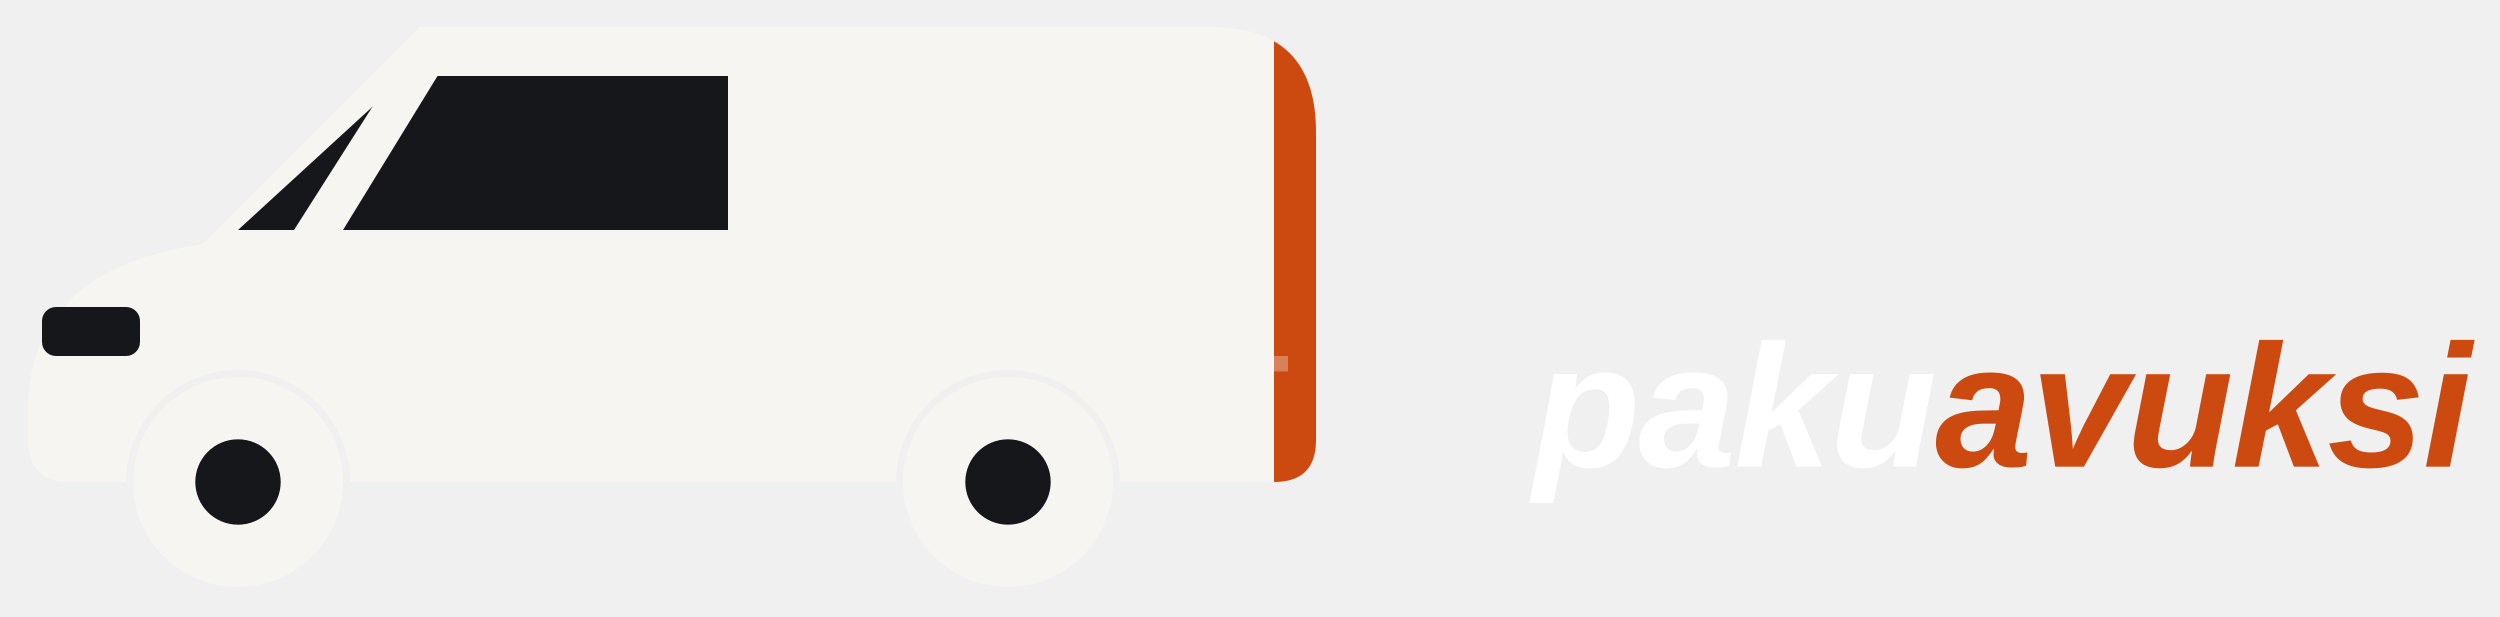
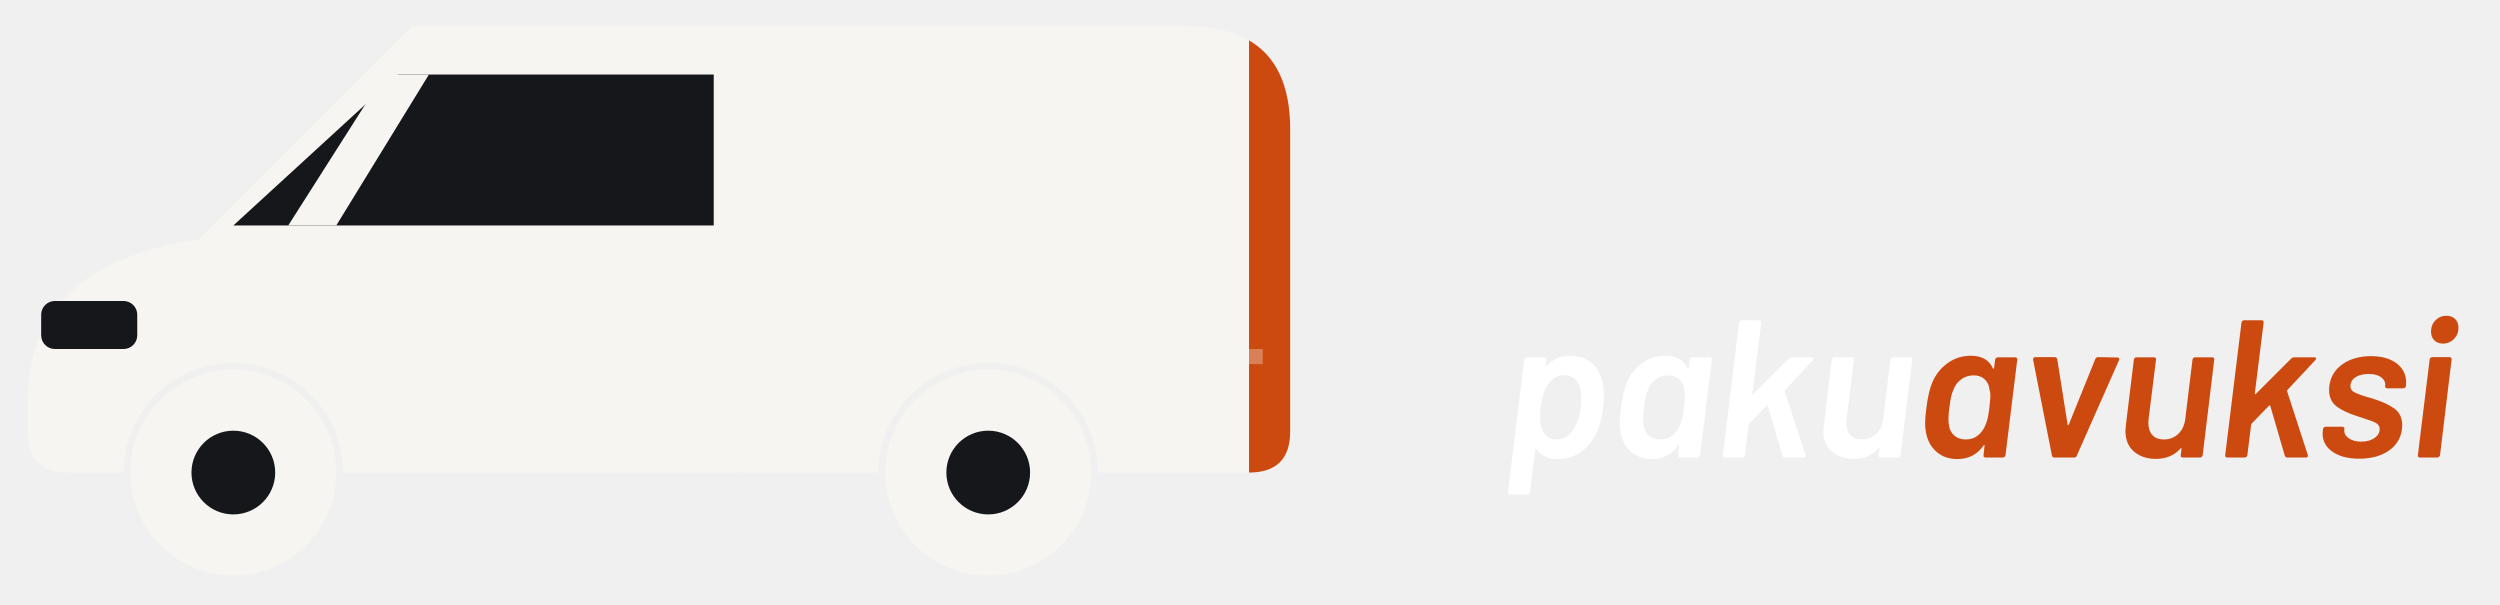
- <svg xmlns="http://www.w3.org/2000/svg" viewBox="0 6 300 74" width="300" height="74" role="img" aria-label="Pakuavuksi">
+ <svg xmlns="http://www.w3.org/2000/svg" viewBox="0 6 306 74" width="306" height="74" role="img" aria-label="Pakuavuksi">
  <g transform="translate(0,0) scale(0.84) translate(206,0) scale(-1,1)">
    <defs>
      <clipPath id="vd">
        <path d="M18 26 Q18 11 33 11 L146 11 L177 42 Q190 44 196 50 Q202 56 202 66 L202 70 Q202 76 196 76 L188 76 A16 16 0 0 0 156 76 L78 76 A16 16 0 0 0 46 76 L24 76 Q18 76 18 70 Z" />
      </clipPath>
    </defs>
    <path d="M18 26 Q18 11 33 11 L146 11 L177 42 Q190 44 196 50 Q202 56 202 66 L202 70 Q202 76 196 76 L188 76 A16 16 0 0 0 156 76 L78 76 A16 16 0 0 0 46 76 L24 76 Q18 76 18 70 Z" fill="#f7f5f1" />
    <g clip-path="url(#vd)">
      <rect x="16" y="5" width="8" height="78" fill="#cc4a10" />
      <rect x="22" y="58" width="164" height="2.2" fill="#f7f5f1" opacity=".32" />
      <rect x="96" y="44" width="2.2" height="32" fill="#f7f5f1" opacity=".32" />
    </g>
    <path d="M102 18 L148 18 L172 40 L102 40 Z" fill="#15171b" />
    <path d="M150 18 L164 40 L157 40 L143.5 18 Z" fill="#f7f5f1" />
    <rect x="186" y="51" width="14" height="7" rx="2" fill="#15171b" />
    <circle cx="62" cy="76" r="15" fill="#f7f5f1" />
    <circle cx="62" cy="76" r="6.1" fill="#15171b" />
    <circle cx="172" cy="76" r="15" fill="#f7f5f1" />
    <circle cx="172" cy="76" r="6.1" fill="#15171b" />
  </g>
-   <path d="M191.465 52.7Q190.173 52.7 189.399 53.602Q188.625 54.504 188.276 56.319Q188.102 57.273 188.102 57.888Q188.102 58.985 188.645 59.606Q189.188 60.226 190.163 60.226Q191.208 60.226 191.813 59.57Q192.418 58.914 192.767 57.458Q193.116 56.001 193.116 54.884Q193.116 53.797 192.721 53.248Q192.326 52.7 191.465 52.7ZM189.055 52.638Q189.793 51.613 190.639 51.156Q191.485 50.7 192.695 50.7Q194.326 50.7 195.238 51.669Q196.151 52.638 196.151 54.33Q196.151 56.401 195.515 58.365Q194.879 60.329 193.726 61.267Q192.572 62.205 190.788 62.205Q189.506 62.205 188.707 61.672Q187.907 61.139 187.579 60.175H187.558Q187.486 60.811 187.23 62.103L186.41 66.358H183.539L186.03 53.458L186.235 52.331L186.43 50.905H189.25Q189.25 51.049 189.173 51.7Q189.096 52.351 189.014 52.638ZM205.774 62.103Q204.749 62.103 204.195 61.672Q203.641 61.241 203.641 60.534Q203.641 60.154 203.693 59.877H203.631Q202.77 61.21 201.929 61.708Q201.088 62.205 199.878 62.205Q198.443 62.205 197.586 61.349Q196.73 60.493 196.73 59.149Q196.73 57.252 198.038 56.283Q199.345 55.314 202.278 55.263L204.236 55.232Q204.451 54.258 204.451 53.889Q204.451 52.577 203.149 52.577Q202.185 52.577 201.714 52.951Q201.242 53.325 201.068 54.033L198.371 53.715Q198.719 52.238 199.945 51.469Q201.17 50.7 203.2 50.7Q205.323 50.7 206.312 51.449Q207.302 52.197 207.302 53.725Q207.302 54.104 207.056 55.335L206.328 58.955Q206.246 59.416 206.246 59.693Q206.246 59.939 206.348 60.072Q206.451 60.206 206.584 60.267Q206.717 60.329 206.851 60.344Q206.984 60.359 207.056 60.359Q207.363 60.359 207.692 60.288L207.548 61.877Q207.117 62.041 206.676 62.072Q206.236 62.103 205.774 62.103ZM203.918 56.842H202.257Q201.057 56.863 200.365 57.334Q199.673 57.806 199.673 58.667Q199.673 59.385 200.078 59.79Q200.483 60.195 201.17 60.195Q202.021 60.195 202.718 59.534Q203.416 58.873 203.693 57.786ZM215.572 62.0 213.644 56.904 212.208 57.673 211.337 62.0H208.466L211.419 46.783H214.3L212.588 55.499L217.356 50.905H220.658L215.808 55.232L218.627 62.0ZM224.836 50.905 223.626 57.006Q223.359 58.268 223.359 58.698Q223.359 60.021 224.918 60.021Q225.954 60.021 226.83 59.19Q227.707 58.36 227.943 57.119L229.153 50.905H232.045L230.342 59.631Q230.178 60.441 229.953 62.0H227.205Q227.205 61.908 227.302 61.139Q227.4 60.37 227.451 60.103H227.42Q226.641 61.2 225.713 61.698Q224.785 62.195 223.595 62.195Q222.037 62.195 221.247 61.446Q220.458 60.698 220.458 59.283Q220.458 59.026 220.529 58.457Q220.601 57.888 220.673 57.601L221.975 50.905Z" fill="#ffffff" />
-   <path d="M241.36 62.103Q240.335 62.103 239.781 61.672Q239.227 61.241 239.227 60.534Q239.227 60.154 239.279 59.877H239.217Q238.356 61.21 237.515 61.708Q236.674 62.205 235.464 62.205Q234.029 62.205 233.172 61.349Q232.316 60.493 232.316 59.149Q232.316 57.252 233.624 56.283Q234.931 55.314 237.864 55.263L239.822 55.232Q240.037 54.258 240.037 53.889Q240.037 52.577 238.735 52.577Q237.771 52.577 237.3 52.951Q236.828 53.325 236.654 54.033L233.957 53.715Q234.305 52.238 235.531 51.469Q236.756 50.7 238.786 50.7Q240.909 50.7 241.898 51.449Q242.888 52.197 242.888 53.725Q242.888 54.104 242.642 55.335L241.914 58.955Q241.832 59.416 241.832 59.693Q241.832 59.939 241.934 60.072Q242.037 60.206 242.17 60.267Q242.304 60.329 242.437 60.344Q242.57 60.359 242.642 60.359Q242.95 60.359 243.278 60.288L243.134 61.877Q242.703 62.041 242.263 62.072Q241.822 62.103 241.36 62.103ZM239.504 56.842H237.843Q236.643 56.863 235.951 57.334Q235.259 57.806 235.259 58.667Q235.259 59.385 235.664 59.79Q236.069 60.195 236.756 60.195Q237.607 60.195 238.304 59.534Q239.002 58.873 239.279 57.786ZM250.071 62.0H246.625L244.821 50.905H247.784L248.512 57.109Q248.553 57.417 248.646 58.524Q248.738 59.631 248.738 59.867Q249.363 58.401 249.989 57.14L253.229 50.905H256.326ZM260.422 50.905 259.212 57.006Q258.946 58.268 258.946 58.698Q258.946 60.021 260.504 60.021Q261.54 60.021 262.416 59.19Q263.293 58.36 263.529 57.119L264.739 50.905H267.631L265.928 59.631Q265.764 60.441 265.539 62.0H262.791Q262.791 61.908 262.888 61.139Q262.986 60.37 263.037 60.103H263.006Q262.227 61.2 261.299 61.698Q260.371 62.195 259.181 62.195Q257.623 62.195 256.833 61.446Q256.044 60.698 256.044 59.283Q256.044 59.026 256.115 58.457Q256.187 57.888 256.259 57.601L257.561 50.905ZM275.265 62.0 273.337 56.904 271.901 57.673 271.03 62.0H268.159L271.112 46.783H273.993L272.281 55.499L277.049 50.905H280.35L275.5 55.232L278.32 62.0ZM289.533 58.575Q289.533 60.359 288.215 61.282Q286.898 62.205 284.375 62.205Q282.314 62.205 281.125 61.477Q279.935 60.749 279.515 59.221L282.088 58.852Q282.304 59.621 282.878 59.959Q283.452 60.298 284.58 60.298Q285.698 60.298 286.277 59.939Q286.857 59.58 286.857 58.903Q286.857 58.37 286.431 58.088Q286.005 57.806 284.56 57.499Q282.519 57.037 281.683 56.222Q280.848 55.407 280.848 54.115Q280.848 52.474 282.135 51.603Q283.421 50.731 285.811 50.731Q287.923 50.731 288.959 51.454Q289.994 52.177 290.24 53.684L287.667 53.981Q287.492 53.274 286.99 52.956Q286.487 52.638 285.616 52.638Q283.514 52.638 283.514 53.869Q283.514 54.207 283.719 54.433Q283.924 54.658 284.303 54.822Q284.683 54.986 286.129 55.325Q287.995 55.745 288.764 56.524Q289.533 57.304 289.533 58.575ZM293.65 48.906 294.07 46.783H296.951L296.531 48.906ZM291.117 62.0 293.27 50.905H296.152L293.988 62.0Z" fill="#cc4a10" />
+   <path d="M196.312 54.44Q196.312 55.232 196.216 55.904Q196.024 57.584 195.472 58.832Q194.776 60.416 193.528 61.304Q192.28 62.192 190.576 62.192Q188.92 62.192 188.056 60.968Q188.032 60.92 187.984 60.944Q187.936 60.968 187.912 61.04L187.264 66.248Q187.264 66.368 187.168 66.452Q187.072 66.536 186.952 66.536H184.816Q184.696 66.536 184.624 66.452Q184.552 66.368 184.576 66.248L186.568 50.024Q186.592 49.904 186.676 49.82Q186.76 49.736 186.88 49.736H189.016Q189.136 49.736 189.208 49.82Q189.28 49.904 189.256 50.024L189.184 50.744Q189.16 50.816 189.208 50.84Q189.256 50.864 189.304 50.792Q190.48 49.544 192.136 49.544Q193.792 49.544 194.824 50.432Q195.856 51.32 196.168 52.904Q196.312 53.624 196.312 54.44ZM193.48 55.856Q193.552 55.28 193.552 54.776Q193.552 53.768 193.264 53.096Q192.76 51.92 191.44 51.92Q190.216 51.92 189.472 53.072Q188.824 54.008 188.584 55.856Q188.512 56.456 188.512 56.984Q188.512 58.088 188.824 58.736Q189.304 59.792 190.432 59.792Q191.68 59.792 192.424 58.784Q193.264 57.656 193.48 55.856ZM207.156 49.736H209.292Q209.412 49.736 209.484 49.82Q209.556 49.904 209.532 50.024L208.092 61.712Q208.068 61.832 207.984 61.916Q207.9 62.0 207.78 62.0H205.644Q205.524 62.0 205.452 61.916Q205.38 61.832 205.404 61.712L205.524 60.584Q205.548 60.488 205.5 60.476Q205.452 60.464 205.404 60.536Q204.252 62.192 202.188 62.192Q200.628 62.192 199.584 61.244Q198.54 60.296 198.324 58.688Q198.252 58.256 198.252 57.776Q198.252 57.104 198.42 55.856Q198.66 53.912 199.14 52.784Q199.764 51.344 201.012 50.444Q202.26 49.544 203.868 49.544Q205.836 49.544 206.556 51.08Q206.604 51.152 206.652 51.14Q206.7 51.128 206.7 51.032L206.82 50.024Q206.844 49.904 206.94 49.82Q207.036 49.736 207.156 49.736ZM206.124 55.88Q206.244 54.752 206.244 54.44Q206.244 54.032 206.124 53.624Q206.052 52.904 205.536 52.424Q205.02 51.944 204.204 51.944Q203.34 51.944 202.68 52.424Q202.02 52.904 201.732 53.672Q201.564 54.032 201.456 54.476Q201.348 54.92 201.228 55.856Q201.108 56.696 201.108 57.32Q201.108 57.704 201.18 58.064Q201.276 58.832 201.828 59.312Q202.38 59.792 203.244 59.792Q204.084 59.792 204.696 59.312Q205.308 58.832 205.62 58.064Q205.788 57.704 205.896 57.26Q206.004 56.816 206.124 55.88ZM210.872 61.712 212.864 45.488Q212.888 45.368 212.972 45.284Q213.056 45.2 213.176 45.2H215.336Q215.456 45.2 215.528 45.284Q215.6 45.368 215.576 45.488L214.496 54.152Q214.496 54.224 214.544 54.248Q214.592 54.272 214.64 54.2L218.936 49.904Q219.104 49.736 219.32 49.736H221.768Q221.984 49.736 221.984 49.88Q221.984 50.0 221.888 50.096L218.48 53.744Q218.408 53.816 218.456 53.912L220.976 61.664Q221.0 61.712 221.0 61.784Q221.0 62.0 220.736 62.0H218.48Q218.24 62.0 218.168 61.784L216.392 55.688Q216.368 55.64 216.32 55.628Q216.272 55.616 216.224 55.664L214.088 57.872Q214.04 57.968 214.04 58.04L213.584 61.712Q213.56 61.832 213.476 61.916Q213.392 62.0 213.272 62.0H211.112Q210.992 62.0 210.92 61.916Q210.848 61.832 210.872 61.712ZM231.7 49.736H233.812Q233.932 49.736 234.004 49.82Q234.076 49.904 234.052 50.024L232.636 61.712Q232.612 61.832 232.528 61.916Q232.444 62.0 232.324 62.0H230.188Q230.068 62.0 229.996 61.916Q229.924 61.832 229.948 61.712L230.044 60.944Q230.068 60.872 230.02 60.848Q229.972 60.824 229.924 60.896Q228.796 62.168 226.9 62.168Q225.292 62.168 224.236 61.28Q223.18 60.392 223.18 58.736Q223.18 58.544 223.228 58.112L224.212 50.024Q224.236 49.904 224.32 49.82Q224.404 49.736 224.524 49.736H226.684Q226.804 49.736 226.876 49.82Q226.948 49.904 226.924 50.024L226.012 57.32Q225.988 57.464 225.988 57.776Q225.988 58.712 226.48 59.252Q226.972 59.792 227.884 59.792Q228.916 59.792 229.636 59.12Q230.356 58.448 230.5 57.32L231.388 50.024Q231.412 49.904 231.496 49.82Q231.58 49.736 231.7 49.736Z" fill="#ffffff" />
+   <path d="M244.536 49.736H246.672Q246.792 49.736 246.864 49.82Q246.936 49.904 246.912 50.024L245.472 61.712Q245.448 61.832 245.364 61.916Q245.28 62.0 245.16 62.0H243.024Q242.904 62.0 242.832 61.916Q242.76 61.832 242.784 61.712L242.904 60.584Q242.928 60.488 242.88 60.476Q242.832 60.464 242.784 60.536Q241.632 62.192 239.568 62.192Q238.008 62.192 236.964 61.244Q235.92 60.296 235.704 58.688Q235.632 58.256 235.632 57.776Q235.632 57.104 235.8 55.856Q236.04 53.912 236.52 52.784Q237.144 51.344 238.392 50.444Q239.64 49.544 241.248 49.544Q243.216 49.544 243.936 51.08Q243.984 51.152 244.032 51.14Q244.08 51.128 244.08 51.032L244.2 50.024Q244.224 49.904 244.32 49.82Q244.416 49.736 244.536 49.736ZM243.504 55.88Q243.624 54.752 243.624 54.44Q243.624 54.032 243.504 53.624Q243.432 52.904 242.916 52.424Q242.4 51.944 241.584 51.944Q240.72 51.944 240.06 52.424Q239.4 52.904 239.112 53.672Q238.944 54.032 238.836 54.476Q238.728 54.92 238.608 55.856Q238.488 56.696 238.488 57.32Q238.488 57.704 238.56 58.064Q238.656 58.832 239.208 59.312Q239.76 59.792 240.624 59.792Q241.464 59.792 242.076 59.312Q242.688 58.832 243.0 58.064Q243.168 57.704 243.276 57.26Q243.384 56.816 243.504 55.88ZM251.156 61.76 248.852 50.048V49.976Q248.852 49.856 248.924 49.784Q248.996 49.712 249.116 49.712H251.492Q251.732 49.712 251.804 49.952L253.076 57.968Q253.076 58.04 253.136 58.04Q253.196 58.04 253.22 57.968L256.46 49.952Q256.484 49.856 256.58 49.784Q256.676 49.712 256.796 49.712L259.172 49.76Q259.316 49.76 259.376 49.844Q259.436 49.928 259.364 50.096L254.204 61.76Q254.132 62.0 253.868 62.0H251.444Q251.204 62.0 251.156 61.76ZM268.672 49.736H270.784Q270.904 49.736 270.976 49.82Q271.048 49.904 271.024 50.024L269.608 61.712Q269.584 61.832 269.5 61.916Q269.416 62.0 269.296 62.0H267.16Q267.04 62.0 266.968 61.916Q266.896 61.832 266.92 61.712L267.016 60.944Q267.04 60.872 266.992 60.848Q266.944 60.824 266.896 60.896Q265.768 62.168 263.872 62.168Q262.264 62.168 261.208 61.28Q260.152 60.392 260.152 58.736Q260.152 58.544 260.2 58.112L261.184 50.024Q261.208 49.904 261.292 49.82Q261.376 49.736 261.496 49.736H263.656Q263.776 49.736 263.848 49.82Q263.92 49.904 263.896 50.024L262.984 57.32Q262.96 57.464 262.96 57.776Q262.96 58.712 263.452 59.252Q263.944 59.792 264.856 59.792Q265.888 59.792 266.608 59.12Q267.328 58.448 267.472 57.32L268.36 50.024Q268.384 49.904 268.468 49.82Q268.552 49.736 268.672 49.736ZM272.364 61.712 274.356 45.488Q274.38 45.368 274.464 45.284Q274.548 45.2 274.668 45.2H276.828Q276.948 45.2 277.02 45.284Q277.092 45.368 277.068 45.488L275.988 54.152Q275.988 54.224 276.036 54.248Q276.084 54.272 276.132 54.2L280.428 49.904Q280.596 49.736 280.812 49.736H283.26Q283.476 49.736 283.476 49.88Q283.476 50.0 283.38 50.096L279.972 53.744Q279.9 53.816 279.948 53.912L282.468 61.664Q282.492 61.712 282.492 61.784Q282.492 62.0 282.228 62.0H279.972Q279.732 62.0 279.66 61.784L277.884 55.688Q277.86 55.64 277.812 55.628Q277.764 55.616 277.716 55.664L275.58 57.872Q275.532 57.968 275.532 58.04L275.076 61.712Q275.052 61.832 274.968 61.916Q274.884 62.0 274.764 62.0H272.604Q272.484 62.0 272.412 61.916Q272.34 61.832 272.364 61.712ZM284.288 59.096Q284.288 58.856 284.312 58.736L284.336 58.52Q284.36 58.4 284.444 58.316Q284.528 58.232 284.648 58.232H286.712Q286.832 58.232 286.904 58.316Q286.976 58.4 286.952 58.52V58.568Q286.856 59.168 287.444 59.612Q288.032 60.056 289.016 60.056Q290 60.056 290.636 59.612Q291.272 59.168 291.272 58.52Q291.272 58.04 290.84 57.788Q290.408 57.536 289.448 57.248L288.584 56.96Q286.952 56.456 286.016 55.76Q285.08 55.064 285.08 53.72Q285.08 53.408 285.104 53.264Q285.32 51.56 286.724 50.576Q288.128 49.592 290.216 49.592Q292.184 49.592 293.348 50.48Q294.512 51.368 294.512 52.808Q294.512 53.096 294.488 53.24Q294.464 53.36 294.38 53.444Q294.296 53.528 294.176 53.528H292.184Q292.064 53.528 291.992 53.444Q291.92 53.36 291.944 53.24Q292.016 52.616 291.476 52.196Q290.936 51.776 289.928 51.776Q288.992 51.776 288.392 52.124Q287.792 52.472 287.696 53.096Q287.624 53.696 288.128 53.984Q288.632 54.272 289.88 54.632L290.384 54.776Q292.088 55.304 293.06 56.0Q294.032 56.696 294.032 58.064Q294.032 58.352 294.008 58.496Q293.792 60.2 292.376 61.172Q290.96 62.144 288.776 62.144Q286.712 62.144 285.5 61.292Q284.288 60.44 284.288 59.096ZM297.556 46.592Q297.556 45.752 298.108 45.2Q298.66 44.648 299.452 44.648Q300.1 44.648 300.508 45.044Q300.916 45.44 300.916 46.112Q300.916 46.928 300.364 47.492Q299.812 48.056 299.02 48.056Q298.348 48.056 297.952 47.648Q297.556 47.24 297.556 46.592ZM295.948 61.712 297.388 50.0Q297.412 49.88 297.496 49.796Q297.58 49.712 297.7 49.712H299.836Q299.956 49.712 300.028 49.796Q300.1 49.88 300.076 50.0L298.66 61.712Q298.636 61.832 298.54 61.916Q298.444 62.0 298.324 62.0H296.188Q296.068 62.0 295.996 61.916Q295.924 61.832 295.948 61.712Z" fill="#cc4a10" />
</svg>
